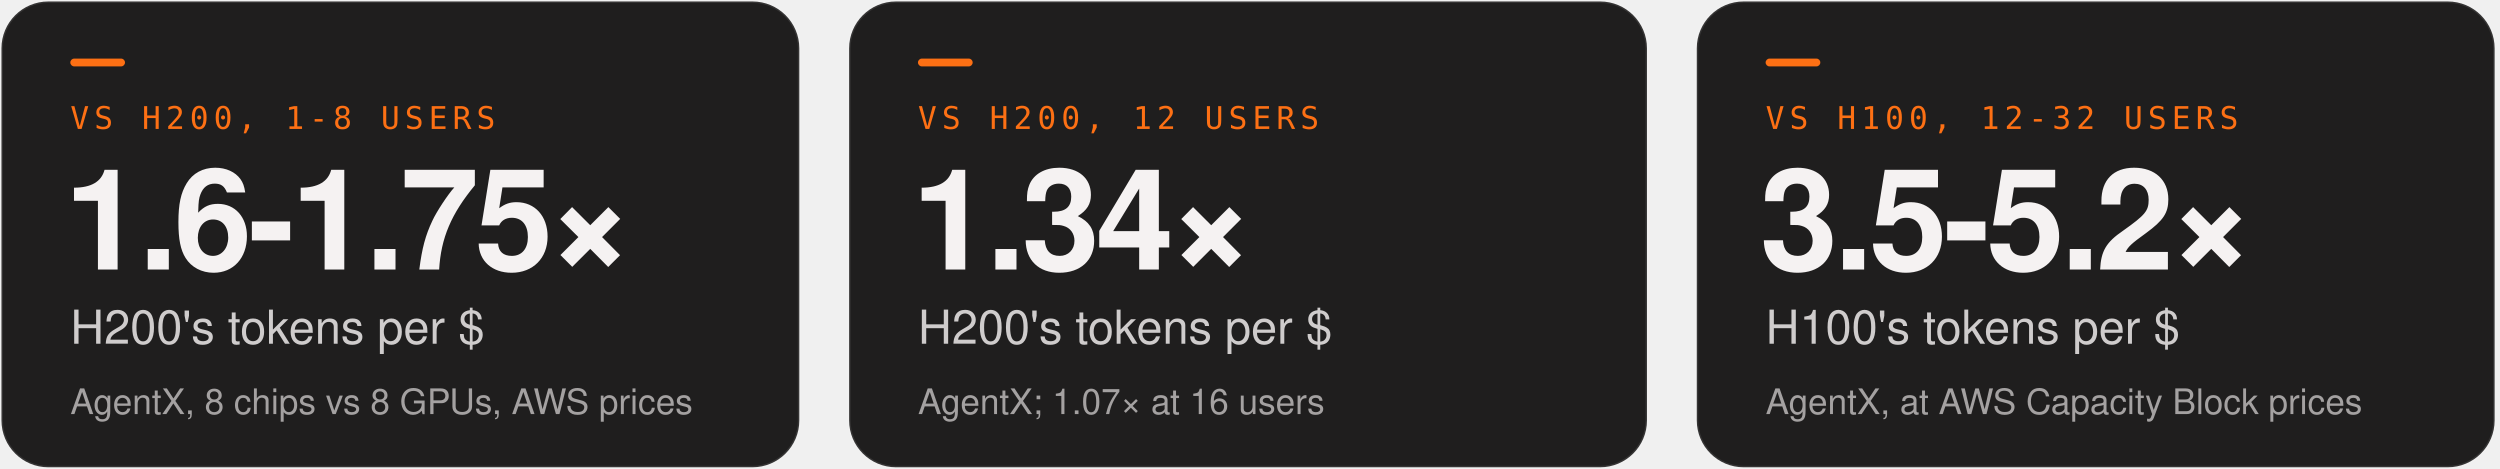
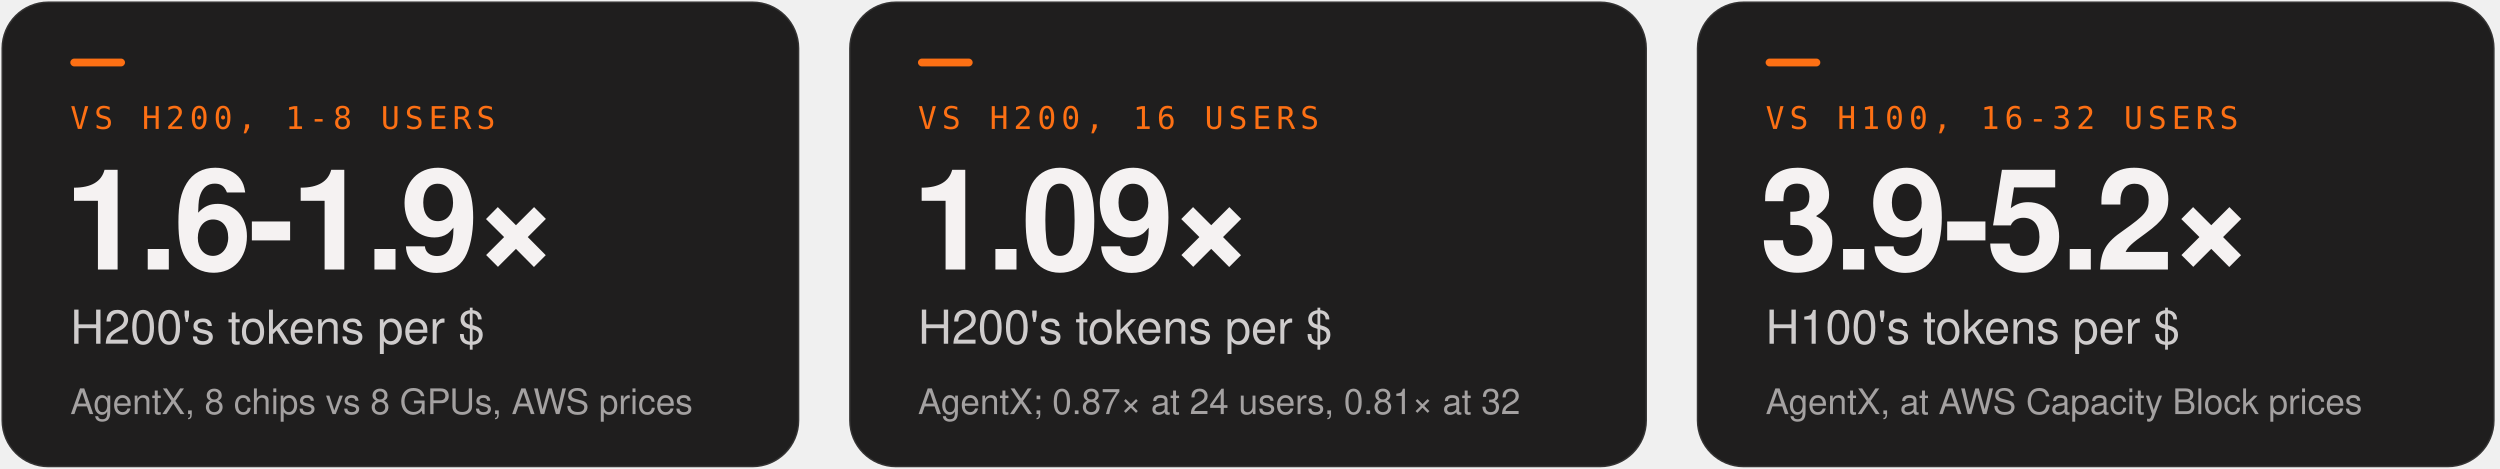
<svg xmlns="http://www.w3.org/2000/svg" width="1280" height="240" viewBox="0 0 1280 240" role="img" aria-labelledby="title desc">
  <defs>
    <linearGradient id="ra" x1="6" y1="6" x2="38.835" y2="35.708" gradientUnits="userSpaceOnUse">
      <stop stop-color="#FF6900" />
      <stop offset="1" stop-color="#FB2C36" />
    </linearGradient>
    <radialGradient id="glow" cx="0.5" cy="0.5" r="0.5">
      <stop offset="0" stop-color="#ff6900" stop-opacity="0.22" />
      <stop offset="1" stop-color="#ff6900" stop-opacity="0" />
    </radialGradient>
    <pattern id="dots" width="24" height="24" patternUnits="userSpaceOnUse">
      <circle cx="2" cy="2" r="1.1" fill="#ffffff" fill-opacity="0.07" />
    </pattern>
  </defs>
  <rect x="0.75" y="0.75" width="408.5" height="238.5" rx="24" fill="#1f1e1e" stroke="#ffffff" stroke-opacity="0.1" stroke-width="1.5" />
  <rect x="36" y="30" width="28" height="4" rx="2" fill="#fd7014" />
  <text x="36" y="66" font-family="'IBM Plex Mono', ui-monospace, SFMono-Regular, Menlo, Consolas, monospace" font-size="16" font-weight="500" letter-spacing="2.6" fill="#fd7014">VS H200, 1-8 USERS</text>
-   <text x="33" y="138" font-family="'IBM Plex Sans', -apple-system, BlinkMacSystemFont, 'Segoe UI', Helvetica, Arial, sans-serif" font-size="72" font-weight="600" letter-spacing="-2" fill="#f5f2f2">1.6-1.75×</text>
+   <text x="33" y="138" font-family="'IBM Plex Sans', -apple-system, BlinkMacSystemFont, 'Segoe UI', Helvetica, Arial, sans-serif" font-size="72" font-weight="600" letter-spacing="-2" fill="#f5f2f2">1.6-1.9×</text>
  <text x="36" y="176" font-family="'IBM Plex Sans', -apple-system, BlinkMacSystemFont, 'Segoe UI', Helvetica, Arial, sans-serif" font-size="24" font-weight="500" fill="#f5f2f2" fill-opacity="0.82">H200's tokens per $</text>
  <text x="36" y="212" font-family="'IBM Plex Sans', -apple-system, BlinkMacSystemFont, 'Segoe UI', Helvetica, Arial, sans-serif" font-size="18" fill="#f5f2f2" fill-opacity="0.62">AgentX, 8 chips vs 8 GPUs, AWS prices</text>
  <rect x="434.75" y="0.75" width="408.5" height="238.5" rx="24" fill="#1f1e1e" stroke="#ffffff" stroke-opacity="0.1" stroke-width="1.5" />
  <rect x="470" y="30" width="28" height="4" rx="2" fill="#fd7014" />
-   <text x="470" y="66" font-family="'IBM Plex Mono', ui-monospace, SFMono-Regular, Menlo, Consolas, monospace" font-size="16" font-weight="500" letter-spacing="2.6" fill="#fd7014">VS H200, 12 USERS</text>
-   <text x="467" y="138" font-family="'IBM Plex Sans', -apple-system, BlinkMacSystemFont, 'Segoe UI', Helvetica, Arial, sans-serif" font-size="72" font-weight="600" letter-spacing="-2" fill="#f5f2f2">1.34×</text>
+   <text x="470" y="66" font-family="'IBM Plex Mono', ui-monospace, SFMono-Regular, Menlo, Consolas, monospace" font-size="16" font-weight="500" letter-spacing="2.6" fill="#fd7014">VS H200, 16 USERS</text>
+   <text x="467" y="138" font-family="'IBM Plex Sans', -apple-system, BlinkMacSystemFont, 'Segoe UI', Helvetica, Arial, sans-serif" font-size="72" font-weight="600" letter-spacing="-2" fill="#f5f2f2">1.09×</text>
  <text x="470" y="176" font-family="'IBM Plex Sans', -apple-system, BlinkMacSystemFont, 'Segoe UI', Helvetica, Arial, sans-serif" font-size="24" font-weight="500" fill="#f5f2f2" fill-opacity="0.82">H200's tokens per $</text>
-   <text x="470" y="212" font-family="'IBM Plex Sans', -apple-system, BlinkMacSystemFont, 'Segoe UI', Helvetica, Arial, sans-serif" font-size="18" fill="#f5f2f2" fill-opacity="0.62">AgentX; 1.07× at 16 users</text>
+   <text x="470" y="212" font-family="'IBM Plex Sans', -apple-system, BlinkMacSystemFont, 'Segoe UI', Helvetica, Arial, sans-serif" font-size="18" fill="#f5f2f2" fill-opacity="0.62">AgentX; 0.87× at 24 users, 0.81× at 32</text>
  <rect x="868.75" y="0.75" width="408.5" height="238.5" rx="24" fill="#1f1e1e" stroke="#ffffff" stroke-opacity="0.1" stroke-width="1.5" />
  <rect x="904" y="30" width="28" height="4" rx="2" fill="#fd7014" />
-   <text x="904" y="66" font-family="'IBM Plex Mono', ui-monospace, SFMono-Regular, Menlo, Consolas, monospace" font-size="16" font-weight="500" letter-spacing="2.6" fill="#fd7014">VS H100, 12-32 USERS</text>
-   <text x="901" y="138" font-family="'IBM Plex Sans', -apple-system, BlinkMacSystemFont, 'Segoe UI', Helvetica, Arial, sans-serif" font-size="72" font-weight="600" letter-spacing="-2" fill="#f5f2f2">3.5-5.2×</text>
+   <text x="904" y="66" font-family="'IBM Plex Mono', ui-monospace, SFMono-Regular, Menlo, Consolas, monospace" font-size="16" font-weight="500" letter-spacing="2.6" fill="#fd7014">VS H100, 16-32 USERS</text>
+   <text x="901" y="138" font-family="'IBM Plex Sans', -apple-system, BlinkMacSystemFont, 'Segoe UI', Helvetica, Arial, sans-serif" font-size="72" font-weight="600" letter-spacing="-2" fill="#f5f2f2">3.9-5.2×</text>
  <text x="904" y="176" font-family="'IBM Plex Sans', -apple-system, BlinkMacSystemFont, 'Segoe UI', Helvetica, Arial, sans-serif" font-size="24" font-weight="500" fill="#f5f2f2" fill-opacity="0.82">H100's tokens per $</text>
  <text x="904" y="212" font-family="'IBM Plex Sans', -apple-system, BlinkMacSystemFont, 'Segoe UI', Helvetica, Arial, sans-serif" font-size="18" fill="#f5f2f2" fill-opacity="0.62">AgentX, at AWS Capacity Block prices</text>
</svg>
